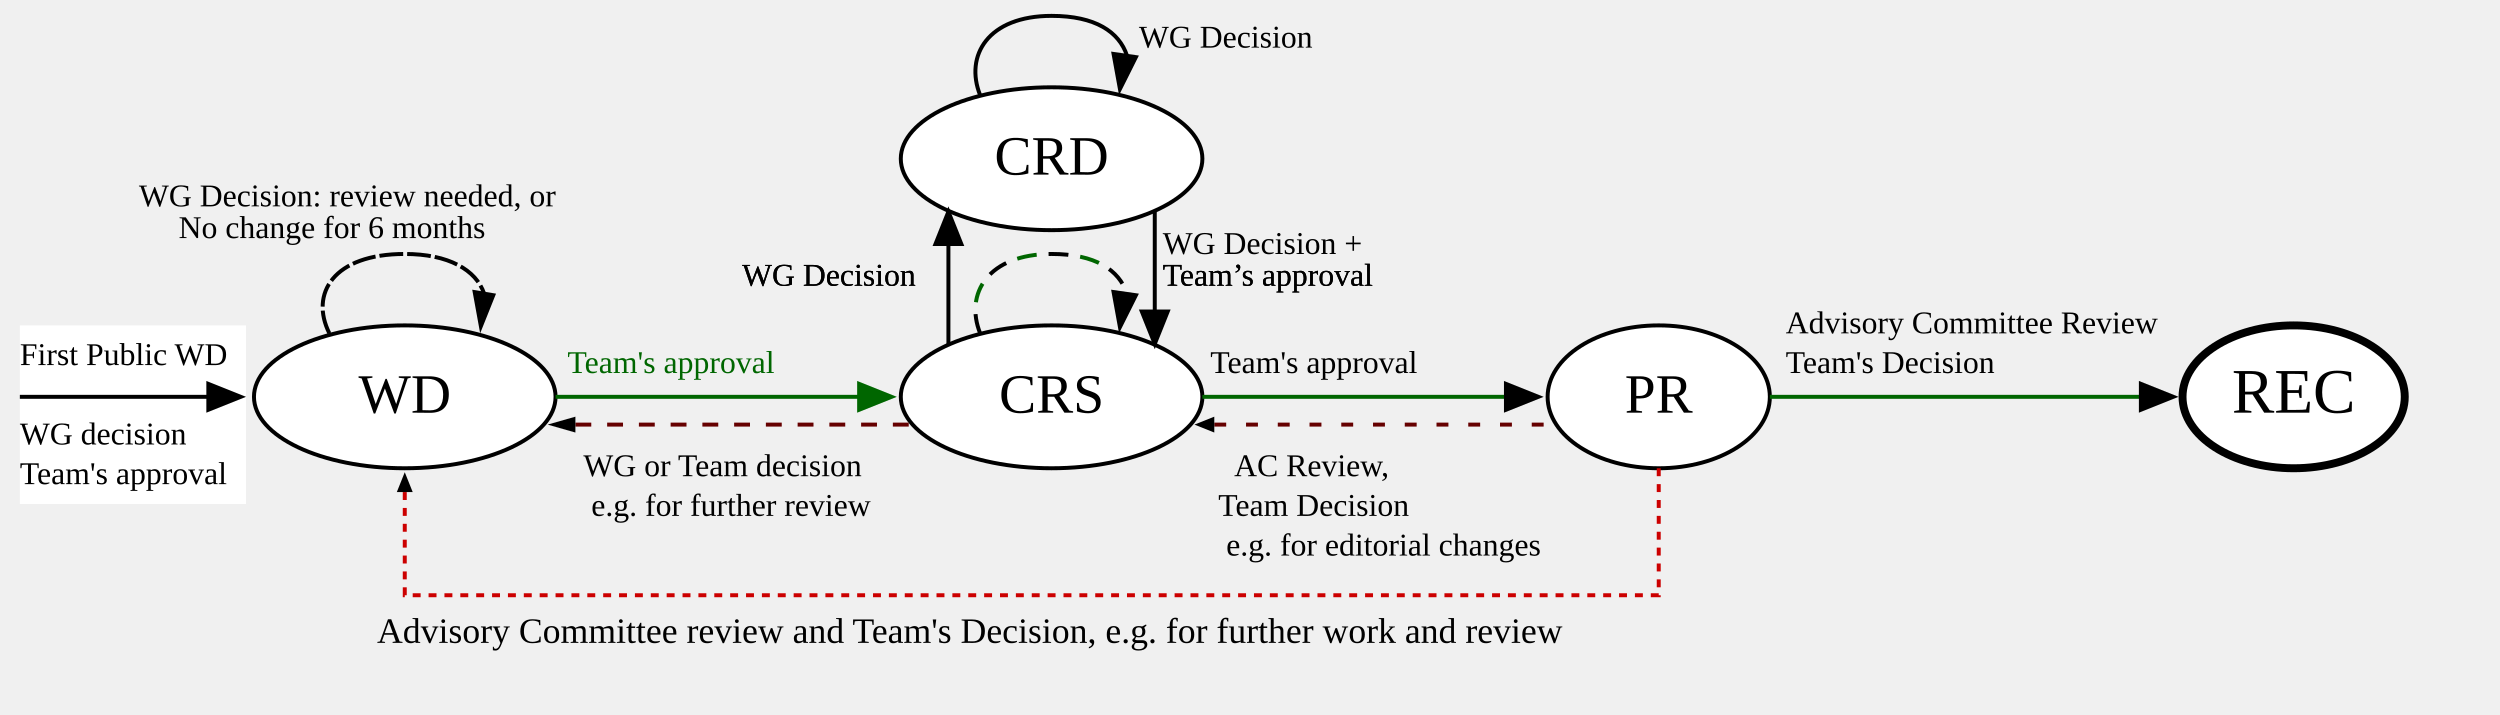
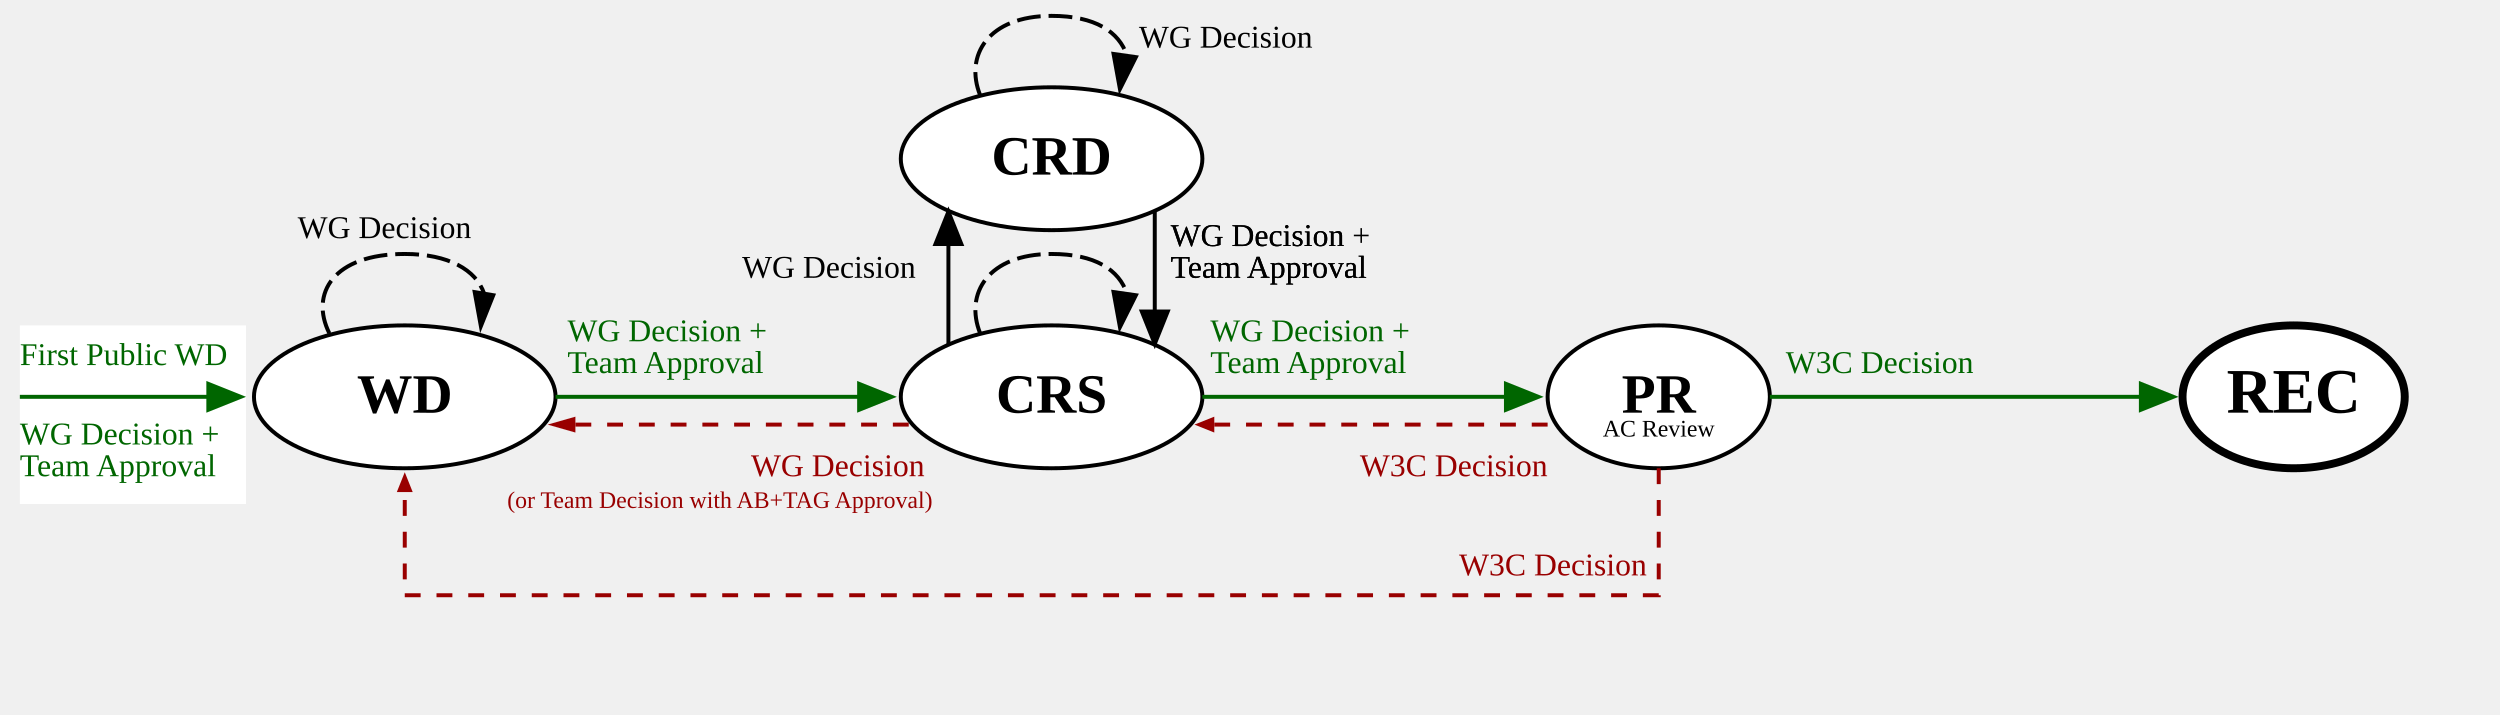
<svg xmlns="http://www.w3.org/2000/svg" viewBox="-5 40 630 180" width="100%">
  <g role="list">
-     <g role="listitem">
+     <g role="listitem" fill="#060">
      <a href="#wd-1">
        <rect role="img" fill="white" y="122" width="57" height="45">
							</rect>
        <text font-size="8">
          <tspan aria-hidden="true" y="132" x="0">First Public WD</tspan>
-           <tspan x="0" y="152">WG decision</tspan>
-           <tspan x="0" y="162">Team's approval</tspan>
+           <tspan x="0" y="152">WG Decision +</tspan>
+           <tspan x="0" y="160">Team Approval</tspan>
        </text>
-         <path d="M0,140h53" fill="none" stroke="#000" />
+         <path d="M0,140h53" fill="none" stroke="#060" />
        <polygon points="47,136 57,140 47,144" />
      </a>
    </g>
    <g role="listitem">
      <a href="#cr-1">
        <ellipse role="img" id="wd-1" ry="18" rx="38" cy="140" cx="97" stroke="black" fill="#fff">
						</ellipse>
-         <text aria-hidden="true" font-size="14" y="144" x="97" text-anchor="middle">WD</text>
+         <text aria-hidden="true" font-size="14" font-weight="bold" y="144" x="97" text-anchor="middle">WD</text>
      </a>
      <g role="list">
        <g role="listitem">
          <a href="#wd-1">
            <g role="img">
									</g>
            <text font-size="8">
-               <tspan x="30" y="92">WG Decision: review needed, or</tspan>
-               <tspan x="40" y="100">No change for 6 months</tspan>
+               <tspan x="70" y="100">WG Decision</tspan>
            </text>
-             <path d="M78,124C73,114 79,104 97,104 108,104 115,108 117,114" fill="none" stroke="black" stroke-dasharray="6 1" />
+             <path d="M78,124C73,114 79,104 97,104 108,104 115,108 117,114" fill="none" stroke="black" stroke-dasharray="6 2" />
            <polygon points="120,114 116,124 114,113" />
          </a>
        </g>
        <g role="listitem" fill="#060">
          <a href="#cr-1">
            <g role="img">
									</g>
-             <text x="138" y="134" font-size="8">Team's approval</text>
+             <text x="138" y="126" font-size="8">WG Decision +</text>
+             <text x="138" y="134" font-size="8">Team Approval</text>
            <path stroke="#060" d="M135,140h81" />
            <polygon points="211,136 221,140 211,144" />
          </a>
        </g>
      </g>
    </g>
    <g role="listitem">
      <a href="#pr-1">
        <ellipse role="img" id="cr-1" ry="18" rx="38" cy="140" cx="260" stroke="black" fill="#fff">
						</ellipse>
-         <text aria-hidden="true" font-size="14" y="144" x="260" text-anchor="middle">CRS</text>
+         <text aria-hidden="true" font-size="14" font-weight="bold" y="144" x="260" text-anchor="middle">CRS</text>
      </a>
      <a href="#crd-1">
        <ellipse role="img" id="crd-1" ry="18" rx="38" cy="80" cx="260" stroke="black" fill="#fff">
						</ellipse>
-         <text aria-hidden="true" font-size="14" y="84" x="260" text-anchor="middle">CRD</text>
+         <text aria-hidden="true" font-size="14" font-weight="bold" y="84" x="260" text-anchor="middle">CRD</text>
      </a>
      <g role="list">
        <g role="listitem">
          <a href="#crd-1">
            <g role="img">
									</g>
            <text font-size="8">
-               <tspan x="182" y="112">WG Decision</tspan>
+               <tspan x="182" y="110">WG Decision</tspan>
            </text>
            <path stroke="#000" d="M234,127v-34" />
            <polygon points="234,92 230,102 238,102" />
          </a>
        </g>
        <g role="listitem">
          <a href="#crd-1">
            <g role="img">
									</g>
            <text font-size="8">
              <tspan x="282" y="52">WG Decision</tspan>
            </text>
-             <path stroke="#000" d="M242,64C238,54 244,44 260,44 271,44 277,48 279,54" fill="none" />
+             <path stroke="#000" d="M242,64C238,54 244,44 260,44 271,44 277,48 279,54" fill="none" stroke-dasharray="6 2" />
            <polygon points="282,54 277,64 275,53" />
          </a>
        </g>
        <g role="listitem">
          <a href="#cr-1">
            <g role="img">
									</g>
            <text font-size="8">
-               <tspan x="288" y="104">WG Decision +</tspan>
-               <tspan x="288" y="112">Team’s approval</tspan>
+               <tspan x="290" y="102">WG Decision +</tspan>
+               <tspan x="290" y="110">Team Approval</tspan>
            </text>
            <path stroke="#000" d="M286,127v-34" />
            <polygon points="286,128 282,118 290,118" />
          </a>
        </g>
        <g role="listitem">
          <a href="#cr-1">
            <g role="img">
									</g>
            <text font-size="8">
-               <tspan x="182" y="112">WG Decision</tspan>
-               <tspan x="288" y="112">Team’s approval</tspan>
+               <tspan x="290" y="102">WG Decision</tspan>
+               <tspan x="290" y="110">Team Approval</tspan>
            </text>
-             <path stroke="#000" d="M242,124C238,114 244,104 260,104 271,104 277,108 279,114" stroke-dasharray="5 11" fill="none" />
-             <path stroke="#060" d="M242,124C238,114 244,104 260,104 271,104 277,108 279,114" stroke-dasharray="5 11" stroke-dashoffset="8" fill="none" />
+             <path stroke="#000" d="M242,124C238,114 244,104 260,104 271,104 277,108 279,114" stroke-dasharray="6 10" fill="none" />
+             <path stroke="#000" d="M242,124C238,114 244,104 260,104 271,104 277,108 279,114" stroke-dasharray="6 10" stroke-dashoffset="8" fill="none" />
            <polygon points="282,114 277,124 275,113" />
          </a>
        </g>
-         <g role="listitem">
+         <g role="listitem" fill="#060">
          <a href="#pr-1">
            <g role="img">
							</g>
-             <text x="300" y="134" font-size="8">Team's approval</text>
+             <text x="300" y="126" font-size="8">WG Decision +</text>
+             <text x="300" y="134" font-size="8">Team Approval</text>
            <path d="M298,140h77" stroke="#060" />
            <polygon points="374,136 384,140 374,144" />
          </a>
        </g>
-         <g role="listitem">
+         <g role="listitem" fill="#900">
          <a href="#wd-1">
            <g role="img">
								</g>
-             <text font-size="8">
-               <tspan x="142" y="160">WG or Team decision</tspan>
-               <tspan x="144" y="170">e.g. for further review</tspan>
+             <text font-size="8" text-anchor="end">
+               <tspan x="230" y="160">WG Decision</tspan>
+               <tspan x="230" y="168" font-size="6">(or Team Decision with AB+TAG Approval)</tspan>
            </text>
-             <path d="M140,147h84" stroke-dasharray="4 4" stroke="#600" />
+             <path d="M140,147h84" stroke-dasharray="4 4" stroke="#900" />
            <polygon points="140,145 133,147 140,149" />
          </a>
        </g>
      </g>
    </g>
    <g role="listitem">
      <a href="#rec-1">
        <ellipse role="img" id="pr-1" ry="18" rx="28" cy="140" cx="413" stroke="black" fill="#fff">
						</ellipse>
-         <text aria-hidden="true" font-size="14" y="144" x="413" text-anchor="middle">PR</text>
+         <text aria-hidden="true" font-size="14" font-weight="bold" y="144" x="413" text-anchor="middle">PR</text>
+         <text area-hidden="true" font-size="6" y="150" x="413" text-anchor="middle">AC Review</text>
      </a>
      <g role="list">
-         <g role="listitem">
+         <g role="listitem" fill="#060">
          <a href="#rec-1">
            <g role="img">
									</g>
            <text x="300" y="138" font-size="8">
-               <tspan x="445" y="124">Advisory Committee Review</tspan>
-               <tspan x="445" y="134">Team's Decision</tspan>
+               <tspan x="445" y="134">W3C Decision</tspan>
            </text>
            <path d="M441,140h100" stroke="#060" />
            <polygon points="534,136 544,140 534,144" />
          </a>
        </g>
-         <g role="listitem">
+         <g role="listitem" fill="#900">
          <a href="#cr-1">
            <g role="img">
									</g>
-             <text font-size="8">
-               <tspan x="306" y="160">AC Review, </tspan>
-               <tspan x="302" y="170">Team Decision</tspan>
-               <tspan x="304" y="180">e.g. for editorial changes</tspan>
+             <text font-size="8" text-anchor="end">
+               <tspan x="385" y="160">W3C Decision</tspan>
            </text>
-             <path d="M301,147h88" stroke-dasharray="3 5" stroke="#600" />
+             <path d="M301,147h88" stroke-dasharray="4 4" stroke="#900" />
            <polygon points="301,145 296,147 301,149" />
          </a>
        </g>
-         <g role="listitem">
+         <g role="listitem" fill="#900">
          <a href="#wd-1">
            <g role="img">
									</g>
-             <text font-size="9">
-               <tspan x="90" y="202">Advisory Committee review and Team's Decision, e.g. for further work and review</tspan>
+             <text font-size="8" text-anchor="end">
+               <tspan x="410" y="185">W3C Decision</tspan>
            </text>
-             <path d="M413,158v32h-316v-26" stroke-dasharray="2 2" stroke="#c00" fill="none" />
+             <path d="M413,158v32h-316v-26" stroke-dasharray="4 4" stroke="#900" fill="none" />
            <polygon points="95,164 97,159 99,164" />
          </a>
        </g>
      </g>
    </g>
    <g role="listitem">
      <ellipse role="img" id="rec-1" ry="18" rx="28" cy="140" cx="573" stroke="black" fill="#fff" stroke-width="2">
						</ellipse>
-       <text aria-hidden="true" font-size="16" y="144" x="573" text-anchor="middle" stroke-width=".3">REC</text>
+       <text aria-hidden="true" font-size="16" font-weight="bold" y="144" x="573" text-anchor="middle" stroke-width=".3">REC</text>
    </g>
  </g>
</svg>
